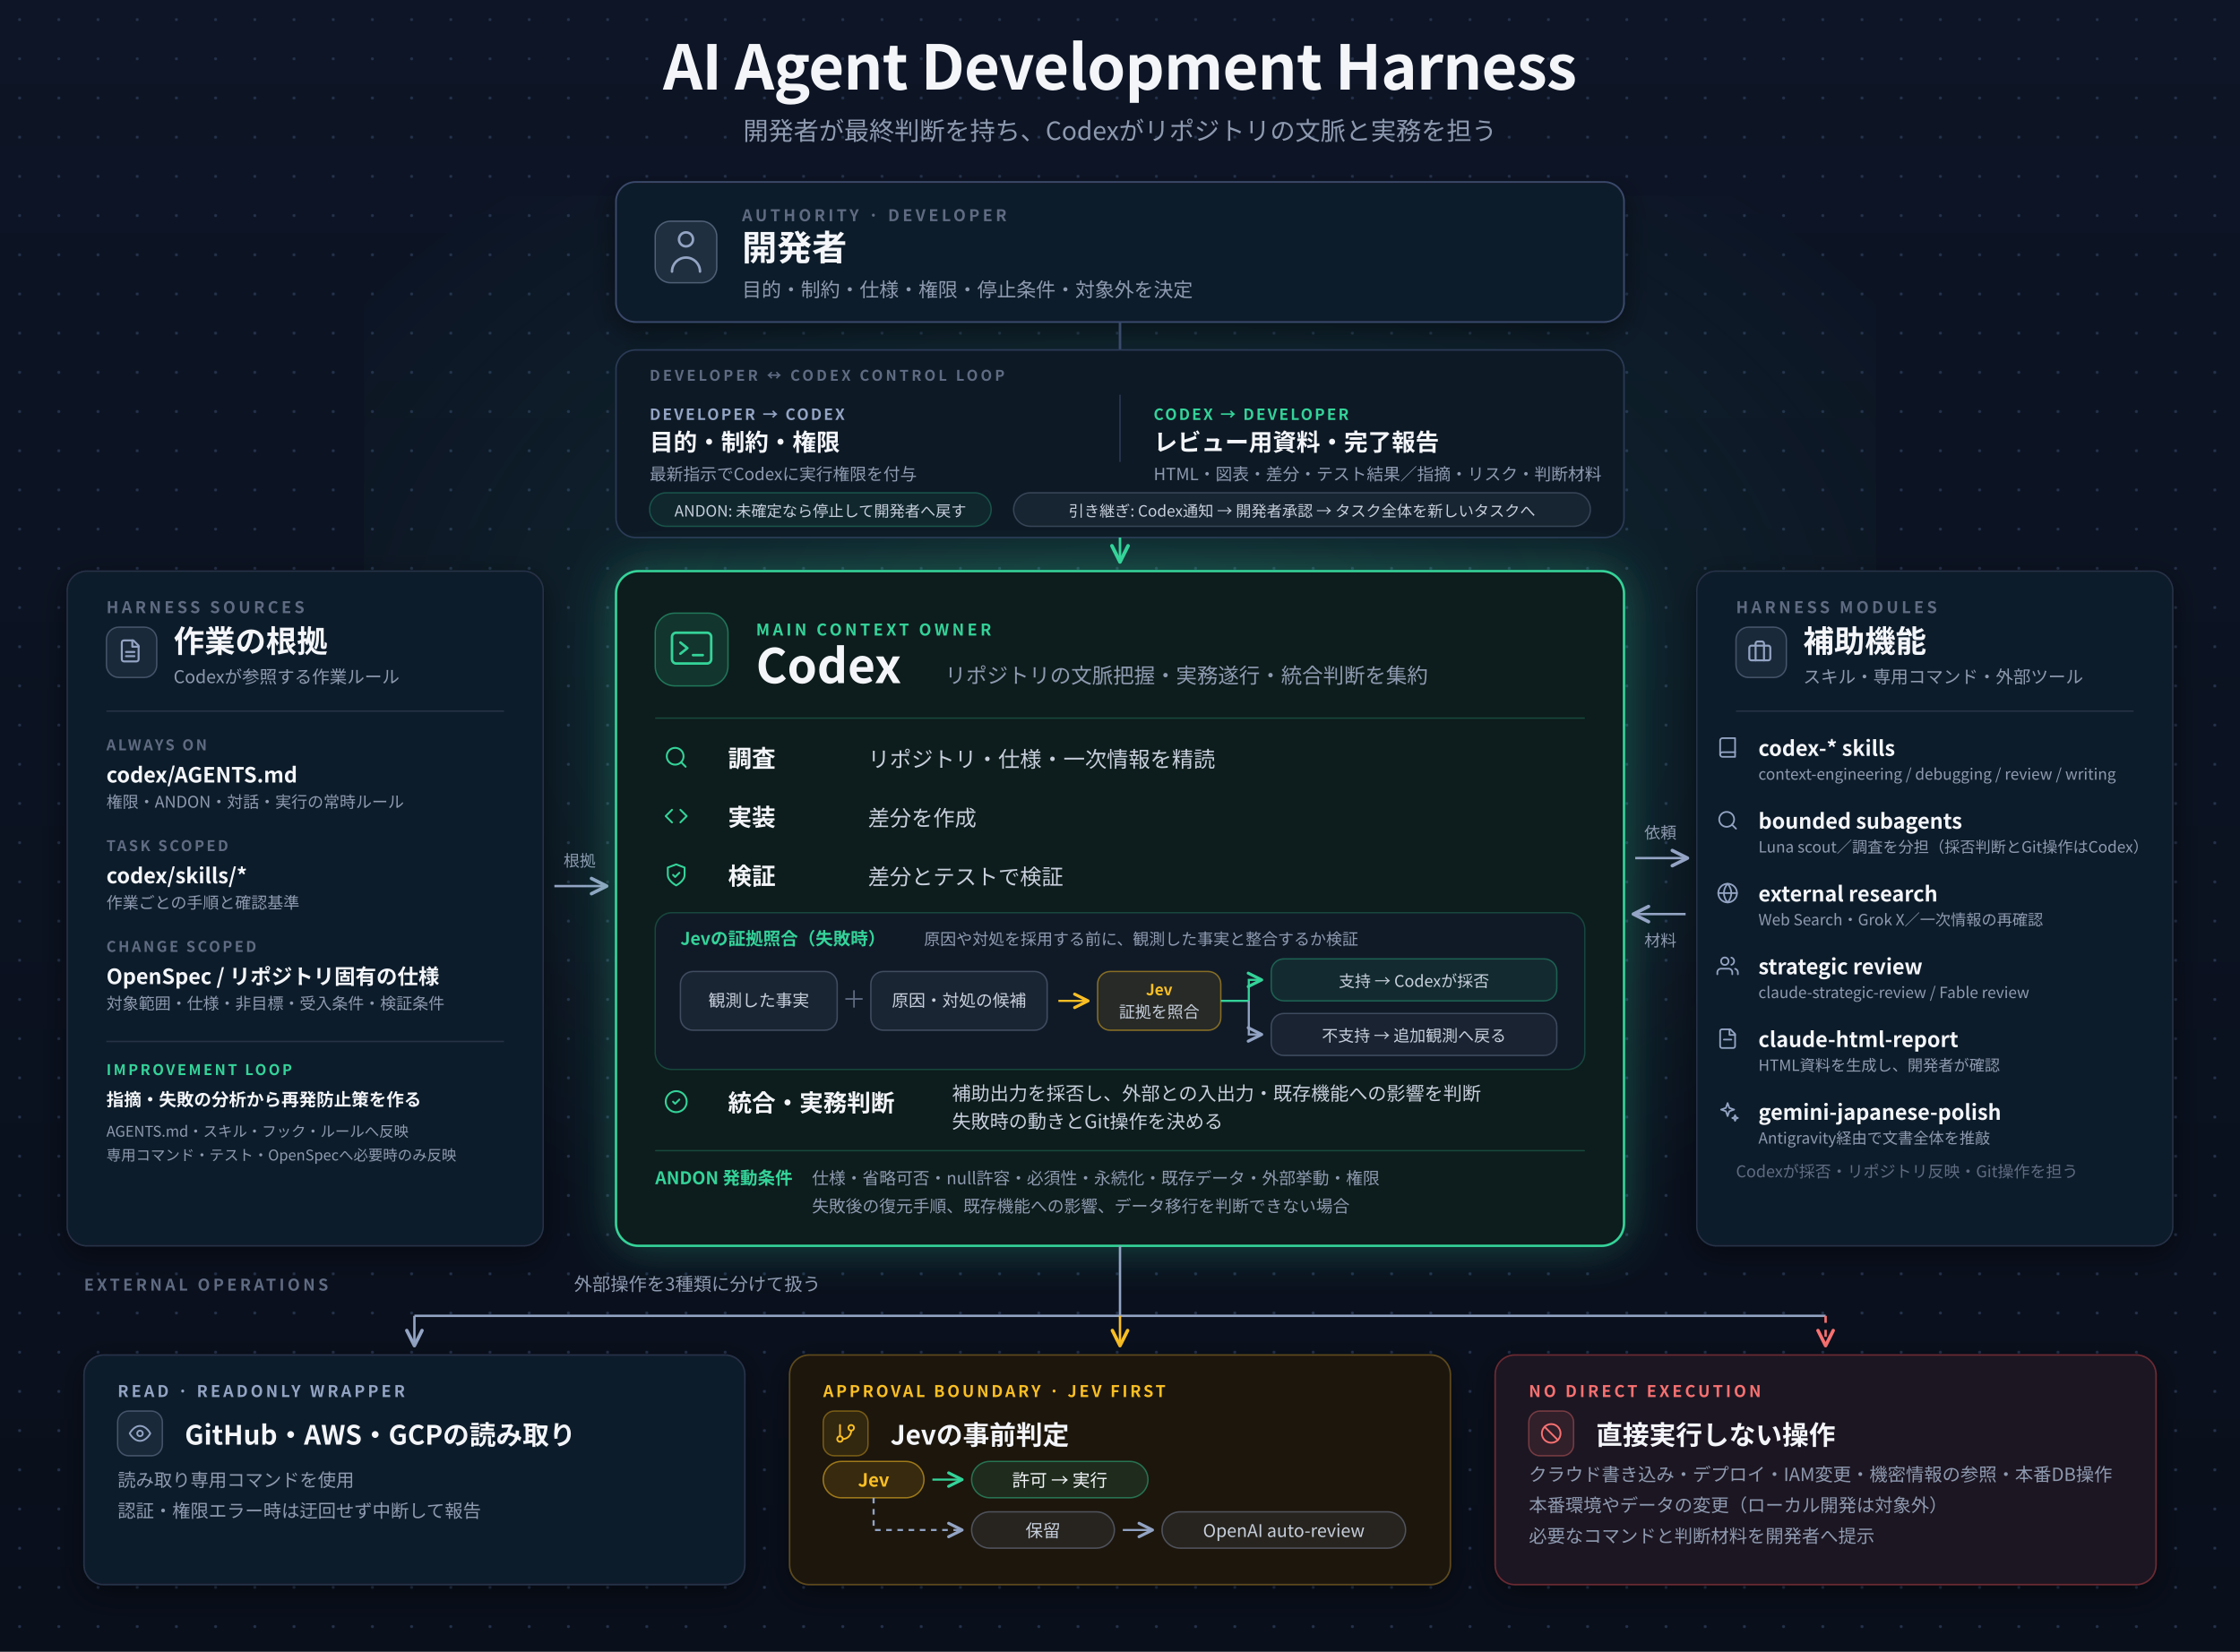
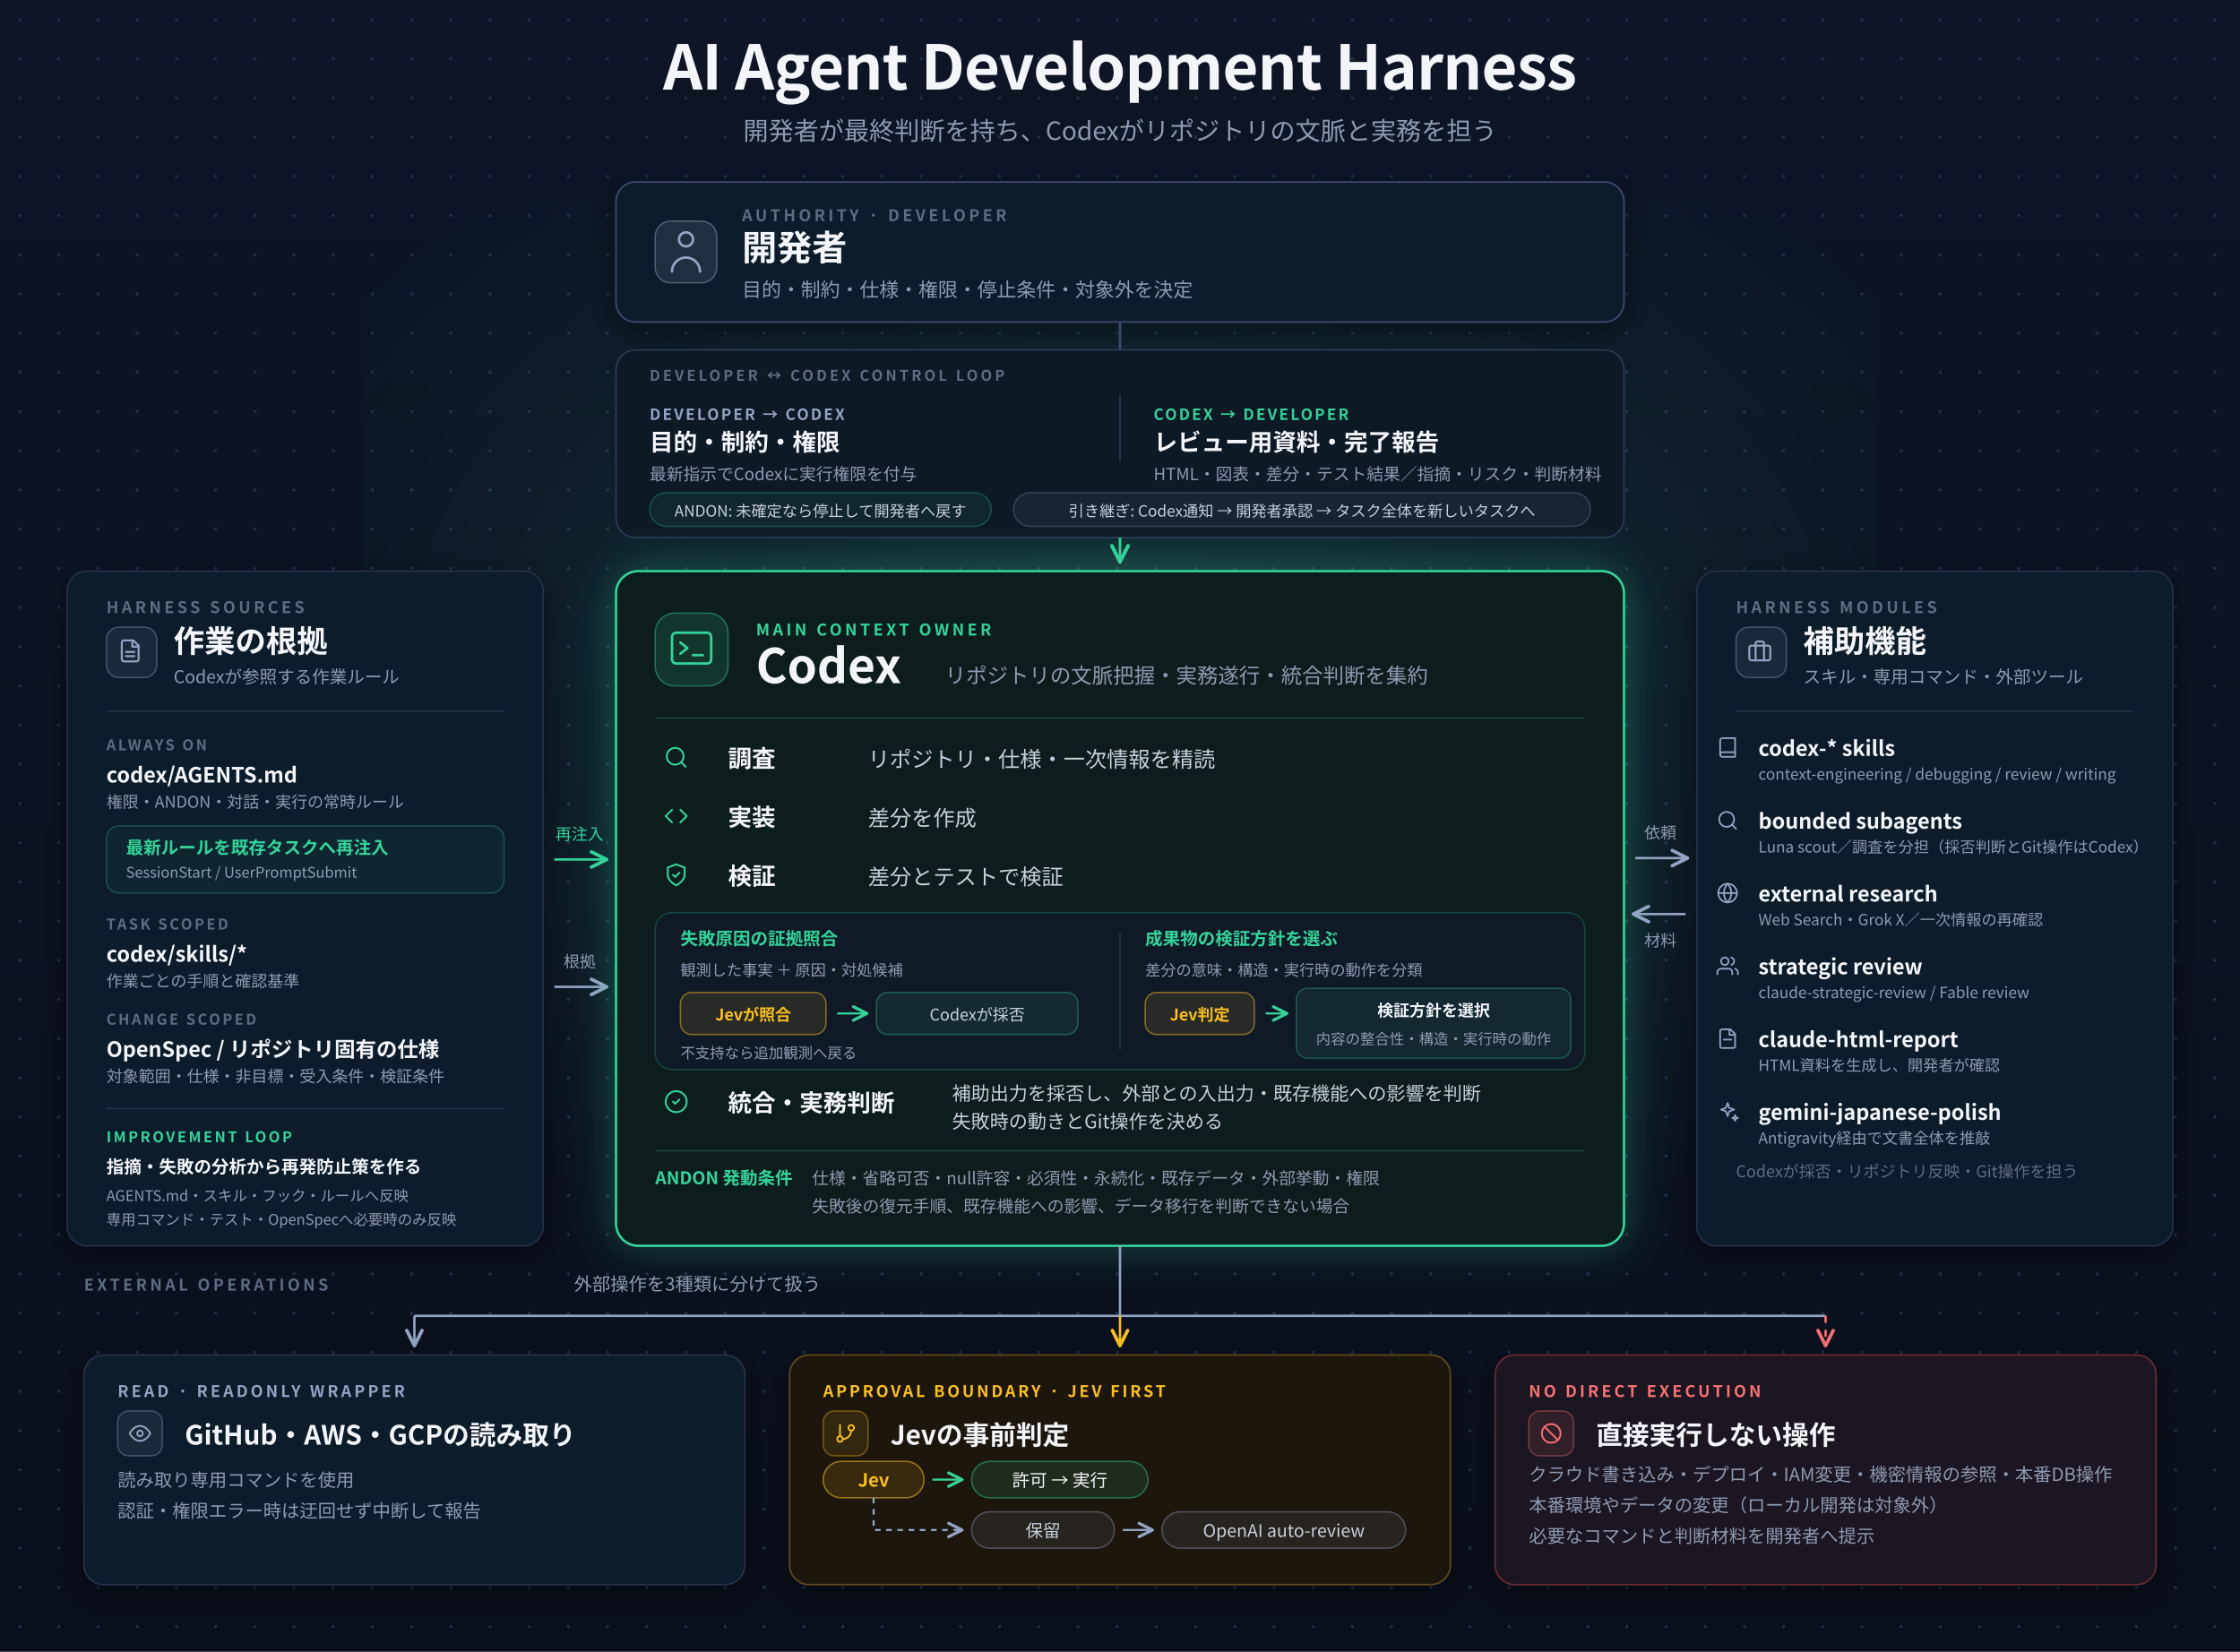
<svg xmlns="http://www.w3.org/2000/svg" viewBox="0 0 1600 1180" width="1600" height="1180" font-family="'Noto Sans JP','Noto Sans CJK JP','Hiragino Sans','Yu Gothic UI','Meiryo',sans-serif" fill="#F3F5F9">
  <defs>
    <linearGradient id="bg" x1="0" y1="0" x2="0" y2="1">
      <stop offset="0" stop-color="#0D1526" />
      <stop offset="1" stop-color="#090F1B" />
    </linearGradient>
    <pattern id="dots" width="28" height="28" patternUnits="userSpaceOnUse">
      <circle cx="14" cy="14" r="1.1" fill="#233049" />
    </pattern>
    <radialGradient id="glow" cx="0.5" cy="0.45" r="0.62">
      <stop offset="0" stop-color="#34D399" stop-opacity="0.15" />
      <stop offset="1" stop-color="#34D399" stop-opacity="0" />
    </radialGradient>
    <filter id="shadow" x="-10%" y="-10%" width="120%" height="130%">
      <feDropShadow dx="0" dy="6" stdDeviation="10" flood-color="#000" flood-opacity="0.45" />
    </filter>
    <filter id="gglow" x="-20%" y="-20%" width="140%" height="140%">
      <feDropShadow dx="0" dy="0" stdDeviation="16" flood-color="#34D399" flood-opacity="0.32" />
    </filter>
    <marker id="a-w" viewBox="0 0 10 10" refX="8" refY="5" markerWidth="8" markerHeight="8" orient="auto-start-reverse">
      <path d="M1,1 L9,5 L1,9" fill="none" stroke="#93A4C4" stroke-width="1.8" stroke-linecap="round" stroke-linejoin="round" />
    </marker>
    <marker id="a-g" viewBox="0 0 10 10" refX="8" refY="5" markerWidth="8" markerHeight="8" orient="auto-start-reverse">
      <path d="M1,1 L9,5 L1,9" fill="none" stroke="#34D399" stroke-width="1.8" stroke-linecap="round" stroke-linejoin="round" />
    </marker>
    <marker id="a-r" viewBox="0 0 10 10" refX="8" refY="5" markerWidth="8" markerHeight="8" orient="auto-start-reverse">
      <path d="M1,1 L9,5 L1,9" fill="none" stroke="#F87171" stroke-width="1.8" stroke-linecap="round" stroke-linejoin="round" />
    </marker>
    <marker id="a-y" viewBox="0 0 10 10" refX="8" refY="5" markerWidth="8" markerHeight="8" orient="auto-start-reverse">
      <path d="M1,1 L9,5 L1,9" fill="none" stroke="#FBBF24" stroke-width="1.8" stroke-linecap="round" stroke-linejoin="round" />
    </marker>
  </defs>
  <rect width="1600" height="1180" fill="url(#bg)" />
  <rect width="1600" height="1180" fill="url(#dots)" />
  <rect x="260" y="140" width="1080" height="750" fill="url(#glow)" />
  <text x="800" y="64" text-anchor="middle" font-size="44" font-weight="700" letter-spacing="-0.5">AI Agent Development Harness</text>
  <text x="800" y="100" text-anchor="middle" font-size="18" fill="#8E9AB0">開発者が最終判断を持ち、Codexがリポジトリの文脈と実務を担う</text>
  <rect x="440" y="130" width="720" height="100" rx="14" fill="#111A2B" stroke="#3A4A6B" stroke-width="1.2" filter="url(#shadow)" />
  <rect x="468" y="158" width="44" height="44" rx="11" fill="#93A4C4" fill-opacity="0.14" stroke="#93A4C4" stroke-opacity="0.45" />
  <circle cx="490" cy="171" r="5" fill="none" stroke="#93A4C4" stroke-width="1.8" />
  <path d="M480 194a10 10 0 0 1 20 0" fill="none" stroke="#93A4C4" stroke-width="1.8" stroke-linecap="round" />
  <text x="530" y="158" font-size="11.5" font-weight="700" letter-spacing="2.2" fill="#5F6B82">AUTHORITY · DEVELOPER</text>
  <text x="530" y="186" font-size="25" font-weight="700">開発者</text>
  <text x="530" y="212" font-size="14" fill="#8E9AB0">目的・制約・仕様・権限・停止条件・対象外を決定</text>
  <line x1="800" y1="230" x2="800" y2="250" stroke="#3A4A6B" stroke-width="1.8" />
  <rect x="440" y="250" width="720" height="134" rx="14" fill="#0D1925" stroke="#2B3A55" stroke-width="1.1" />
  <text x="464" y="272" font-size="10.5" font-weight="700" letter-spacing="2" fill="#5F6B82">DEVELOPER ↔ CODEX CONTROL LOOP</text>
  <line x1="800" y1="282" x2="800" y2="330" stroke="#2B3A55" />
  <text x="464" y="300" font-size="11" font-weight="700" letter-spacing="1.4" fill="#93A4C4">DEVELOPER → CODEX</text>
  <text x="464" y="322" font-size="17" font-weight="700">目的・制約・権限</text>
  <text x="464" y="343" font-size="12" fill="#8E9AB0">最新指示でCodexに実行権限を付与</text>
  <text x="824" y="300" font-size="11" font-weight="700" letter-spacing="1.4" fill="#34D399">CODEX → DEVELOPER</text>
  <text x="824" y="322" font-size="17" font-weight="700">レビュー用資料・完了報告</text>
  <text x="824" y="343" font-size="12" fill="#8E9AB0">HTML・図表・差分・テスト結果／指摘・リスク・判断材料</text>
  <rect x="464" y="352" width="244" height="24" rx="12" fill="#34D399" fill-opacity="0.08" stroke="#34D399" stroke-opacity="0.28" />
  <text x="586" y="369" text-anchor="middle" font-size="11" fill="#C7CFDC">ANDON: 未確定なら停止して開発者へ戻す</text>
  <rect x="724" y="352" width="412" height="24" rx="12" fill="#93A4C4" fill-opacity="0.08" stroke="#93A4C4" stroke-opacity="0.28" />
  <text x="930" y="369" text-anchor="middle" font-size="11" fill="#C7CFDC">引き継ぎ: Codex通知 → 開発者承認 → タスク全体を新しいタスクへ</text>
  <line x1="800" y1="384" x2="800" y2="400" stroke="#34D399" stroke-width="1.8" marker-end="url(#a-g)" />
  <rect x="48" y="408" width="340" height="482" rx="14" fill="#111A2B" stroke="#263247" filter="url(#shadow)" />
  <text x="76" y="438" font-size="11.5" font-weight="700" letter-spacing="2.2" fill="#5F6B82">HARNESS SOURCES</text>
  <rect x="76" y="448" width="36" height="36" rx="9" fill="#93A4C4" fill-opacity="0.10" stroke="#93A4C4" stroke-opacity="0.38" />
  <g transform="translate(84,456) scale(0.75)" fill="none" stroke="#93A4C4" stroke-width="1.9" stroke-linecap="round" stroke-linejoin="round">
    <path d="M15 2H6a2 2 0 0 0-2 2v16a2 2 0 0 0 2 2h12a2 2 0 0 0 2-2V7z" />
    <polyline points="14 2 14 8 20 8" />
    <line x1="16" y1="13" x2="8" y2="13" />
    <line x1="16" y1="17" x2="8" y2="17" />
  </g>
  <text x="124" y="466" font-size="22" font-weight="700">作業の根拠</text>
  <text x="124" y="488" font-size="12.5" fill="#8E9AB0">Codexが参照する作業ルール</text>
  <line x1="76" y1="508" x2="360" y2="508" stroke="#263247" />
  <text x="76" y="536" font-size="10.5" font-weight="700" letter-spacing="1.6" fill="#5F6B82">ALWAYS ON</text>
  <text x="76" y="559" font-size="15" font-weight="700">codex/AGENTS.md</text>
  <text x="76" y="577" font-size="11.5" fill="#8E9AB0">権限・ANDON・対話・実行の常時ルール</text>
-   <text x="76" y="608" font-size="10.5" font-weight="700" letter-spacing="1.6" fill="#5F6B82">TASK SCOPED</text>
-   <text x="76" y="631" font-size="15" font-weight="700">codex/skills/*</text>
-   <text x="76" y="649" font-size="11.5" fill="#8E9AB0">作業ごとの手順と確認基準</text>
-   <text x="76" y="680" font-size="10.5" font-weight="700" letter-spacing="1.6" fill="#5F6B82">CHANGE SCOPED</text>
-   <text x="76" y="703" font-size="15" font-weight="700">OpenSpec / リポジトリ固有の仕様</text>
-   <text x="76" y="721" font-size="11.5" fill="#8E9AB0">対象範囲・仕様・非目標・受入条件・検証条件</text>
-   <line x1="76" y1="744" x2="360" y2="744" stroke="#263247" />
-   <text x="76" y="768" font-size="10.5" font-weight="700" letter-spacing="1.6" fill="#34D399">IMPROVEMENT LOOP</text>
-   <text x="76" y="790" font-size="12.5" font-weight="700">指摘・失敗の分析から再発防止策を作る</text>
-   <text x="76" y="812" font-size="10.5" fill="#8E9AB0">AGENTS.md・スキル・フック・ルールへ反映</text>
-   <text x="76" y="829" font-size="10.5" fill="#8E9AB0">専用コマンド・テスト・OpenSpecへ必要時のみ反映</text>
-   <line x1="396" y1="633" x2="432" y2="633" stroke="#93A4C4" stroke-width="1.7" marker-end="url(#a-w)" />
-   <text x="414" y="619" text-anchor="middle" font-size="11.5" fill="#8E9AB0">根拠</text>
+   <rect x="76" y="590" width="284" height="48" rx="9" fill="#34D399" fill-opacity="0.06" stroke="#34D399" stroke-opacity="0.28" />
+   <text x="90" y="610" font-size="12.5" font-weight="700" fill="#34D399">最新ルールを既存タスクへ再注入</text>
+   <text x="90" y="627" font-size="10.5" fill="#8E9AB0">SessionStart / UserPromptSubmit</text>
+   <text x="76" y="664" font-size="10.5" font-weight="700" letter-spacing="1.6" fill="#5F6B82">TASK SCOPED</text>
+   <text x="76" y="687" font-size="15" font-weight="700">codex/skills/*</text>
+   <text x="76" y="705" font-size="11.5" fill="#8E9AB0">作業ごとの手順と確認基準</text>
+   <text x="76" y="732" font-size="10.5" font-weight="700" letter-spacing="1.6" fill="#5F6B82">CHANGE SCOPED</text>
+   <text x="76" y="755" font-size="15" font-weight="700">OpenSpec / リポジトリ固有の仕様</text>
+   <text x="76" y="773" font-size="11.5" fill="#8E9AB0">対象範囲・仕様・非目標・受入条件・検証条件</text>
+   <line x1="76" y1="792" x2="360" y2="792" stroke="#263247" />
+   <text x="76" y="816" font-size="10.5" font-weight="700" letter-spacing="1.6" fill="#34D399">IMPROVEMENT LOOP</text>
+   <text x="76" y="838" font-size="12.5" font-weight="700">指摘・失敗の分析から再発防止策を作る</text>
+   <text x="76" y="858" font-size="10.5" fill="#8E9AB0">AGENTS.md・スキル・フック・ルールへ反映</text>
+   <text x="76" y="875" font-size="10.5" fill="#8E9AB0">専用コマンド・テスト・OpenSpecへ必要時のみ反映</text>
+   <line x1="396" y1="614" x2="432" y2="614" stroke="#34D399" stroke-width="1.7" marker-end="url(#a-g)" />
+   <text x="414" y="600" text-anchor="middle" font-size="11.5" fill="#34D399">再注入</text>
+   <line x1="396" y1="705" x2="432" y2="705" stroke="#93A4C4" stroke-width="1.7" marker-end="url(#a-w)" />
+   <text x="414" y="691" text-anchor="middle" font-size="11.5" fill="#8E9AB0">根拠</text>
  <rect x="440" y="408" width="720" height="482" rx="16" fill="#0E1F1C" stroke="#34D399" stroke-width="1.7" filter="url(#gglow)" />
  <rect x="468" y="438" width="52" height="52" rx="14" fill="#34D399" fill-opacity="0.14" stroke="#34D399" stroke-opacity="0.45" />
  <rect x="480" y="452" width="28" height="22" rx="3" fill="none" stroke="#34D399" stroke-width="1.8" />
  <path d="M486 459l5 4-5 4M495 468h7" fill="none" stroke="#34D399" stroke-width="1.8" stroke-linecap="round" stroke-linejoin="round" />
  <text x="540" y="454" font-size="11.5" font-weight="700" letter-spacing="2.2" fill="#34D399">MAIN CONTEXT OWNER</text>
  <text x="540" y="488" font-size="34" font-weight="700">Codex</text>
  <text x="675" y="488" font-size="15" fill="#8E9AB0">リポジトリの文脈把握・実務遂行・統合判断を集約</text>
  <line x1="468" y1="513" x2="1132" y2="513" stroke="#34D399" stroke-opacity="0.25" />
  <g transform="translate(474,532) scale(0.75)" fill="none" stroke="#34D399" stroke-width="1.8" stroke-linecap="round" stroke-linejoin="round">
    <circle cx="11" cy="11" r="8" />
    <line x1="21" y1="21" x2="16.65" y2="16.65" />
  </g>
  <text x="520" y="548" font-size="17" font-weight="700">調査</text>
  <text x="620" y="548" font-size="15.5" fill="#C7CFDC">リポジトリ・仕様・一次情報を精読</text>
  <g transform="translate(474,574) scale(0.75)" fill="none" stroke="#34D399" stroke-width="1.8" stroke-linecap="round" stroke-linejoin="round">
    <polyline points="16 18 22 12 16 6" />
    <polyline points="8 6 2 12 8 18" />
  </g>
  <text x="520" y="590" font-size="17" font-weight="700">実装</text>
  <text x="620" y="590" font-size="15.5" fill="#C7CFDC">差分を作成</text>
  <g transform="translate(474,616) scale(0.75)" fill="none" stroke="#34D399" stroke-width="1.8" stroke-linecap="round" stroke-linejoin="round">
    <path d="M12 22s8-4 8-10V5l-8-3-8 3v7c0 6 8 10 8 10z" />
    <path d="m9 12 2 2 4-4" />
  </g>
  <text x="520" y="632" font-size="17" font-weight="700">検証</text>
  <text x="620" y="632" font-size="15.5" fill="#C7CFDC">差分とテストで検証</text>
  <rect x="468" y="652" width="664" height="112" rx="12" fill="#111A2B" fill-opacity="0.72" stroke="#34D399" stroke-opacity="0.24" />
-   <text x="486" y="675" font-size="12.5" font-weight="700" fill="#34D399">Jevの証拠照合（失敗時）</text>
-   <text x="660" y="675" font-size="11.5" fill="#8E9AB0">原因や対処を採用する前に、観測した事実と整合するか検証</text>
-   <rect x="486" y="694" width="112" height="42" rx="9" fill="#93A4C4" fill-opacity="0.08" stroke="#93A4C4" stroke-opacity="0.34" />
-   <text x="542" y="719" text-anchor="middle" font-size="12" fill="#C7CFDC">観測した事実</text>
-   <text x="610" y="720" text-anchor="middle" font-size="17" fill="#5F6B82">＋</text>
-   <rect x="622" y="694" width="126" height="42" rx="9" fill="#93A4C4" fill-opacity="0.08" stroke="#93A4C4" stroke-opacity="0.34" />
-   <text x="685" y="719" text-anchor="middle" font-size="12" fill="#C7CFDC">原因・対処の候補</text>
-   <line x1="756" y1="715" x2="776" y2="715" stroke="#FBBF24" stroke-width="1.5" marker-end="url(#a-y)" />
-   <rect x="784" y="694" width="88" height="42" rx="9" fill="#FBBF24" fill-opacity="0.10" stroke="#FBBF24" stroke-opacity="0.48" />
-   <text x="828" y="711" text-anchor="middle" font-size="11" font-weight="700" fill="#FBBF24">Jev</text>
-   <text x="828" y="727" text-anchor="middle" font-size="11.5" fill="#C7CFDC">証拠を照合</text>
-   <path d="M872 715 H892 V700 H900" fill="none" stroke="#34D399" stroke-width="1.5" marker-end="url(#a-g)" />
-   <path d="M892 715 V739 H900" fill="none" stroke="#93A4C4" stroke-width="1.5" marker-end="url(#a-w)" />
-   <rect x="908" y="685" width="204" height="30" rx="9" fill="#34D399" fill-opacity="0.09" stroke="#34D399" stroke-opacity="0.35" />
-   <text x="1010" y="705" text-anchor="middle" font-size="11.5" fill="#C7CFDC">支持 → Codexが採否</text>
-   <rect x="908" y="724" width="204" height="30" rx="9" fill="#93A4C4" fill-opacity="0.07" stroke="#93A4C4" stroke-opacity="0.32" />
-   <text x="1010" y="744" text-anchor="middle" font-size="11.5" fill="#C7CFDC">不支持 → 追加観測へ戻る</text>
+   <line x1="800" y1="666" x2="800" y2="750" stroke="#263247" />
+   <text x="486" y="675" font-size="12.5" font-weight="700" fill="#34D399">失敗原因の証拠照合</text>
+   <text x="486" y="697" font-size="11" fill="#8E9AB0">観測した事実 ＋ 原因・対処候補</text>
+   <rect x="486" y="709" width="104" height="30" rx="8" fill="#FBBF24" fill-opacity="0.10" stroke="#FBBF24" stroke-opacity="0.48" />
+   <text x="538" y="729" text-anchor="middle" font-size="11.5" font-weight="700" fill="#FBBF24">Jevが照合</text>
+   <line x1="598" y1="724" x2="618" y2="724" stroke="#34D399" stroke-width="1.5" marker-end="url(#a-g)" />
+   <rect x="626" y="709" width="144" height="30" rx="8" fill="#34D399" fill-opacity="0.09" stroke="#34D399" stroke-opacity="0.35" />
+   <text x="698" y="729" text-anchor="middle" font-size="11.5" fill="#C7CFDC">Codexが採否</text>
+   <text x="486" y="756" font-size="10.5" fill="#8E9AB0">不支持なら追加観測へ戻る</text>
+   <text x="818" y="675" font-size="12.5" font-weight="700" fill="#34D399">成果物の検証方針を選ぶ</text>
+   <text x="818" y="697" font-size="11" fill="#8E9AB0">差分の意味・構造・実行時の動作を分類</text>
+   <rect x="818" y="709" width="78" height="30" rx="8" fill="#FBBF24" fill-opacity="0.10" stroke="#FBBF24" stroke-opacity="0.48" />
+   <text x="857" y="729" text-anchor="middle" font-size="11.5" font-weight="700" fill="#FBBF24">Jev判定</text>
+   <line x1="904" y1="724" x2="918" y2="724" stroke="#34D399" stroke-width="1.5" marker-end="url(#a-g)" />
+   <rect x="926" y="706" width="196" height="50" rx="8" fill="#34D399" fill-opacity="0.08" stroke="#34D399" stroke-opacity="0.32" />
+   <text x="1024" y="726" text-anchor="middle" font-size="11.5" font-weight="700">検証方針を選択</text>
+   <text x="1024" y="746" text-anchor="middle" font-size="10.5" fill="#8E9AB0">内容の整合性・構造・実行時の動作</text>
  <g transform="translate(474,778) scale(0.75)" fill="none" stroke="#34D399" stroke-width="1.8" stroke-linecap="round" stroke-linejoin="round">
    <circle cx="12" cy="12" r="10" />
    <path d="m9 12 2 2 4-4" />
  </g>
  <text x="520" y="794" font-size="17" font-weight="700">統合・実務判断</text>
  <text x="680" y="786" font-size="13.5" fill="#C7CFDC">補助出力を採否し、外部との入出力・既存機能への影響を判断</text>
  <text x="680" y="806" font-size="13.5" fill="#C7CFDC">失敗時の動きとGit操作を決める</text>
  <line x1="468" y1="822" x2="1132" y2="822" stroke="#34D399" stroke-opacity="0.25" />
  <text x="468" y="846" font-size="12.5" font-weight="700" fill="#34D399">ANDON 発動条件</text>
  <text x="580" y="846" font-size="12" fill="#8E9AB0">仕様・省略可否・null許容・必須性・永続化・既存データ・外部挙動・権限</text>
  <text x="580" y="866" font-size="12" fill="#8E9AB0">失敗後の復元手順、既存機能への影響、データ移行を判断できない場合</text>
  <rect x="1212" y="408" width="340" height="482" rx="14" fill="#111A2B" stroke="#263247" filter="url(#shadow)" />
  <text x="1240" y="438" font-size="11.5" font-weight="700" letter-spacing="2.2" fill="#5F6B82">HARNESS MODULES</text>
  <rect x="1240" y="448" width="36" height="36" rx="9" fill="#93A4C4" fill-opacity="0.10" stroke="#93A4C4" stroke-opacity="0.38" />
  <g transform="translate(1248,456) scale(0.75)" fill="none" stroke="#93A4C4" stroke-width="1.9" stroke-linecap="round" stroke-linejoin="round">
    <rect x="2" y="7" width="20" height="14" rx="2" />
    <path d="M16 21V5a2 2 0 0 0-2-2h-4a2 2 0 0 0-2 2v16" />
  </g>
  <text x="1288" y="466" font-size="22" font-weight="700">補助機能</text>
  <text x="1288" y="488" font-size="12.5" fill="#8E9AB0">スキル・専用コマンド・外部ツール</text>
  <line x1="1240" y1="508" x2="1524" y2="508" stroke="#263247" />
  <g transform="translate(1226,526) scale(0.667)" fill="none" stroke="#93A4C4" stroke-width="1.8" stroke-linecap="round" stroke-linejoin="round">
    <path d="M4 19.5A2.5 2.5 0 0 1 6.5 17H20" />
    <path d="M6.5 2H20v20H6.5A2.5 2.5 0 0 1 4 19.5v-15A2.5 2.5 0 0 1 6.5 2z" />
  </g>
  <text x="1256" y="540" font-size="15" font-weight="700">codex-* skills</text>
  <text x="1256" y="557" font-size="11" fill="#8E9AB0">context-engineering / debugging / review / writing</text>
  <g transform="translate(1226,578) scale(0.667)" fill="none" stroke="#93A4C4" stroke-width="1.8" stroke-linecap="round" stroke-linejoin="round">
    <circle cx="11" cy="11" r="8" />
    <line x1="21" y1="21" x2="16.65" y2="16.65" />
  </g>
  <text x="1256" y="592" font-size="15" font-weight="700">bounded subagents</text>
  <text x="1256" y="609" font-size="11" fill="#8E9AB0">Luna scout／調査を分担（採否判断とGit操作はCodex）</text>
  <g transform="translate(1226,630) scale(0.667)" fill="none" stroke="#93A4C4" stroke-width="1.8" stroke-linecap="round" stroke-linejoin="round">
    <circle cx="12" cy="12" r="10" />
    <line x1="2" y1="12" x2="22" y2="12" />
    <path d="M12 2a15.3 15.3 0 0 1 4 10 15.3 15.3 0 0 1-4 10 15.3 15.3 0 0 1-4-10 15.3 15.3 0 0 1 4-10z" />
  </g>
  <text x="1256" y="644" font-size="15" font-weight="700">external research</text>
  <text x="1256" y="661" font-size="11" fill="#8E9AB0">Web Search・Grok X／一次情報の再確認</text>
  <g transform="translate(1226,682) scale(0.667)" fill="none" stroke="#93A4C4" stroke-width="1.8" stroke-linecap="round" stroke-linejoin="round">
    <path d="M17 21v-2a4 4 0 0 0-4-4H5a4 4 0 0 0-4 4v2" />
    <circle cx="9" cy="7" r="4" />
    <path d="M23 21v-2a4 4 0 0 0-3-3.87" />
    <path d="M16 3.13a4 4 0 0 1 0 7.75" />
  </g>
  <text x="1256" y="696" font-size="15" font-weight="700">strategic review</text>
  <text x="1256" y="713" font-size="11" fill="#8E9AB0">claude-strategic-review / Fable review</text>
  <g transform="translate(1226,734) scale(0.667)" fill="none" stroke="#93A4C4" stroke-width="1.8" stroke-linecap="round" stroke-linejoin="round">
    <path d="M15 2H6a2 2 0 0 0-2 2v16a2 2 0 0 0 2 2h12a2 2 0 0 0 2-2V7z" />
    <polyline points="14 2 14 8 20 8" />
    <line x1="16" y1="13" x2="8" y2="13" />
  </g>
  <text x="1256" y="748" font-size="15" font-weight="700">claude-html-report</text>
  <text x="1256" y="765" font-size="11" fill="#8E9AB0">HTML資料を生成し、開発者が確認</text>
  <g transform="translate(1226,786) scale(0.667)" fill="none" stroke="#93A4C4" stroke-width="1.8" stroke-linecap="round" stroke-linejoin="round">
    <path d="m12 3 1.8 5.2L19 10l-5.2 1.8L12 17l-1.8-5.2L5 10l5.2-1.8z" />
    <path d="m20 16 .8 2.2L23 19l-2.2.8L20 22l-.8-2.2L17 19l2.2-.8z" />
  </g>
  <text x="1256" y="800" font-size="15" font-weight="700">gemini-japanese-polish</text>
  <text x="1256" y="817" font-size="11" fill="#8E9AB0">Antigravity経由で文書全体を推敲</text>
  <line x1="1168" y1="613" x2="1204" y2="613" stroke="#93A4C4" stroke-width="1.7" marker-end="url(#a-w)" />
  <text x="1186" y="599" text-anchor="middle" font-size="11.5" fill="#8E9AB0">依頼</text>
  <line x1="1204" y1="653" x2="1168" y2="653" stroke="#93A4C4" stroke-width="1.7" marker-end="url(#a-w)" />
  <text x="1186" y="676" text-anchor="middle" font-size="11.5" fill="#8E9AB0">材料</text>
  <text x="1240" y="841" font-size="11.5" fill="#5F6B82">Codexが採否・リポジトリ反映・Git操作を担う</text>
  <text x="60" y="922" font-size="11.5" font-weight="700" letter-spacing="2.2" fill="#5F6B82">EXTERNAL OPERATIONS</text>
  <text x="410" y="922" font-size="13" fill="#8E9AB0">外部操作を3種類に分けて扱う</text>
  <line x1="800" y1="890" x2="800" y2="940" stroke="#93A4C4" stroke-width="1.7" />
  <line x1="296" y1="940" x2="1304" y2="940" stroke="#93A4C4" stroke-width="1.7" />
  <line x1="296" y1="940" x2="296" y2="960" stroke="#93A4C4" stroke-width="1.7" marker-end="url(#a-w)" />
  <line x1="800" y1="940" x2="800" y2="960" stroke="#FBBF24" stroke-width="1.7" marker-end="url(#a-y)" />
  <line x1="1304" y1="940" x2="1304" y2="960" stroke="#F87171" stroke-width="1.7" stroke-dasharray="5 5" marker-end="url(#a-r)" />
  <rect x="60" y="968" width="472" height="164" rx="14" fill="#111A2B" stroke="#263247" stroke-width="1.1" filter="url(#shadow)" />
  <text x="84" y="998" font-size="11.5" font-weight="700" letter-spacing="2" fill="#93A4C4">READ · READONLY WRAPPER</text>
  <rect x="84" y="1008" width="32" height="32" rx="8" fill="#93A4C4" fill-opacity="0.10" stroke="#93A4C4" stroke-opacity="0.38" />
  <g transform="translate(92,1016) scale(0.667)" fill="none" stroke="#93A4C4" stroke-width="1.9" stroke-linecap="round" stroke-linejoin="round">
    <path d="M1 12s4-8 11-8 11 8 11 8-4 8-11 8-11-8-11-8z" />
    <circle cx="12" cy="12" r="3" />
  </g>
  <text x="132" y="1032" font-size="19" font-weight="700">GitHub・AWS・GCPの読み取り</text>
  <text x="84" y="1062" font-size="13" fill="#8E9AB0">読み取り専用コマンドを使用</text>
  <text x="84" y="1084" font-size="13" fill="#8E9AB0">認証・権限エラー時は迂回せず中断して報告</text>
  <rect x="564" y="968" width="472" height="164" rx="14" fill="#1A1710" stroke="#5E4A1B" stroke-width="1.1" filter="url(#shadow)" />
  <text x="588" y="998" font-size="11.5" font-weight="700" letter-spacing="1.8" fill="#FBBF24">APPROVAL BOUNDARY · JEV FIRST</text>
  <rect x="588" y="1008" width="32" height="32" rx="8" fill="#FBBF24" fill-opacity="0.10" stroke="#FBBF24" stroke-opacity="0.38" />
  <g transform="translate(596,1016) scale(0.667)" fill="none" stroke="#FBBF24" stroke-width="1.9" stroke-linecap="round" stroke-linejoin="round">
    <line x1="6" y1="3" x2="6" y2="15" />
    <circle cx="18" cy="6" r="3" />
    <circle cx="6" cy="18" r="3" />
    <path d="M18 9a9 9 0 0 1-9 9" />
  </g>
  <text x="636" y="1032" font-size="19" font-weight="700">Jevの事前判定</text>
  <rect x="588" y="1044" width="72" height="26" rx="13" fill="#FBBF24" fill-opacity="0.12" stroke="#FBBF24" stroke-opacity="0.55" />
  <text x="624" y="1062" text-anchor="middle" font-size="13" font-weight="700" fill="#FBBF24">Jev</text>
  <line x1="666" y1="1057" x2="686" y2="1057" stroke="#34D399" stroke-width="1.5" marker-end="url(#a-g)" />
  <rect x="694" y="1044" width="126" height="26" rx="13" fill="#34D399" fill-opacity="0.12" stroke="#34D399" stroke-opacity="0.45" />
  <text x="757" y="1062" text-anchor="middle" font-size="12.5">許可 → 実行</text>
  <path d="M624 1070 V1093 H686" fill="none" stroke="#93A4C4" stroke-width="1.5" stroke-dasharray="4 4" marker-end="url(#a-w)" />
  <rect x="694" y="1080" width="102" height="26" rx="13" fill="#93A4C4" fill-opacity="0.10" stroke="#93A4C4" stroke-opacity="0.4" />
  <text x="745" y="1098" text-anchor="middle" font-size="12.5" fill="#C7CFDC">保留</text>
  <line x1="802" y1="1093" x2="822" y2="1093" stroke="#93A4C4" stroke-width="1.5" marker-end="url(#a-w)" />
  <rect x="830" y="1080" width="174" height="26" rx="13" fill="#93A4C4" fill-opacity="0.10" stroke="#93A4C4" stroke-opacity="0.4" />
  <text x="917" y="1098" text-anchor="middle" font-size="12.5" fill="#C7CFDC">OpenAI auto-review</text>
  <rect x="1068" y="968" width="472" height="164" rx="14" fill="#1A1220" stroke="#6B2A33" stroke-width="1.1" filter="url(#shadow)" />
  <text x="1092" y="998" font-size="11.5" font-weight="700" letter-spacing="2" fill="#F87171">NO DIRECT EXECUTION</text>
  <rect x="1092" y="1008" width="32" height="32" rx="8" fill="#F87171" fill-opacity="0.10" stroke="#F87171" stroke-opacity="0.38" />
  <g transform="translate(1100,1016) scale(0.667)" fill="none" stroke="#F87171" stroke-width="1.9" stroke-linecap="round" stroke-linejoin="round">
    <circle cx="12" cy="12" r="10" />
    <line x1="4.93" y1="4.93" x2="19.07" y2="19.07" />
  </g>
  <text x="1140" y="1032" font-size="19" font-weight="700">直接実行しない操作</text>
  <text x="1092" y="1058" font-size="13" fill="#8E9AB0">クラウド書き込み・デプロイ・IAM変更・機密情報の参照・本番DB操作</text>
  <text x="1092" y="1080" font-size="13" fill="#8E9AB0">本番環境やデータの変更（ローカル開発は対象外）</text>
  <text x="1092" y="1102" font-size="13" fill="#8E9AB0">必要なコマンドと判断材料を開発者へ提示</text>
</svg>
